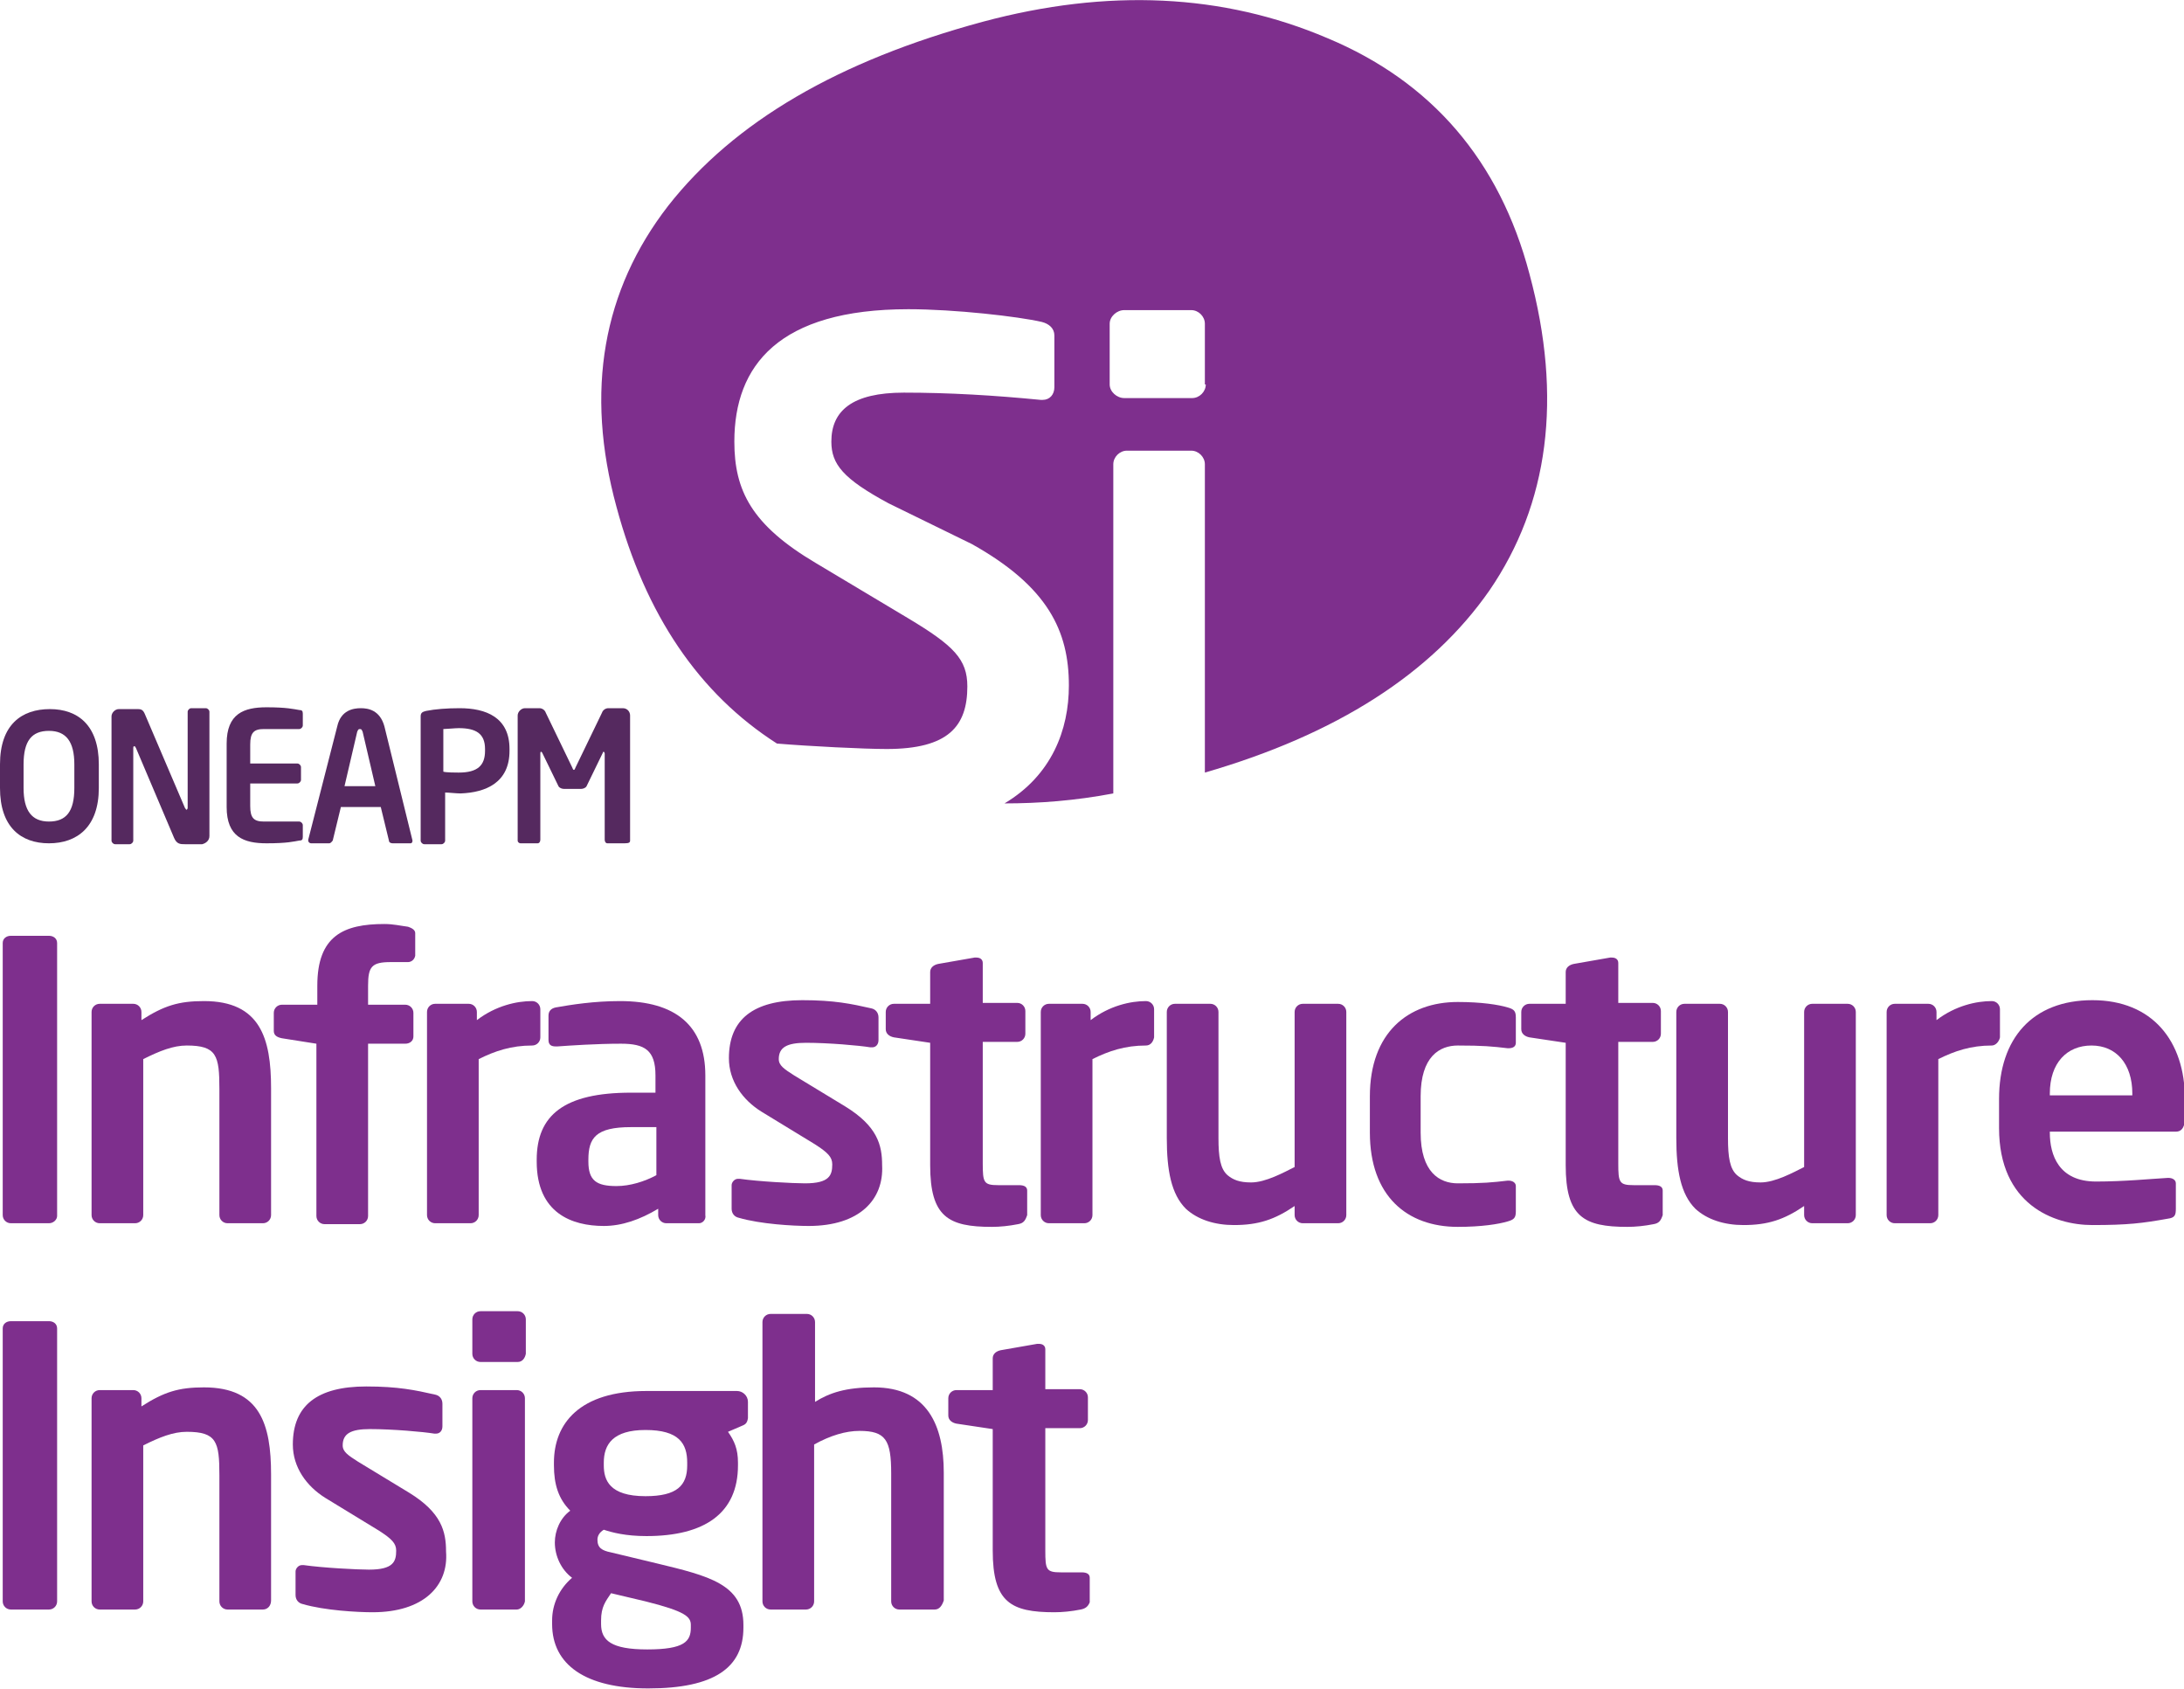
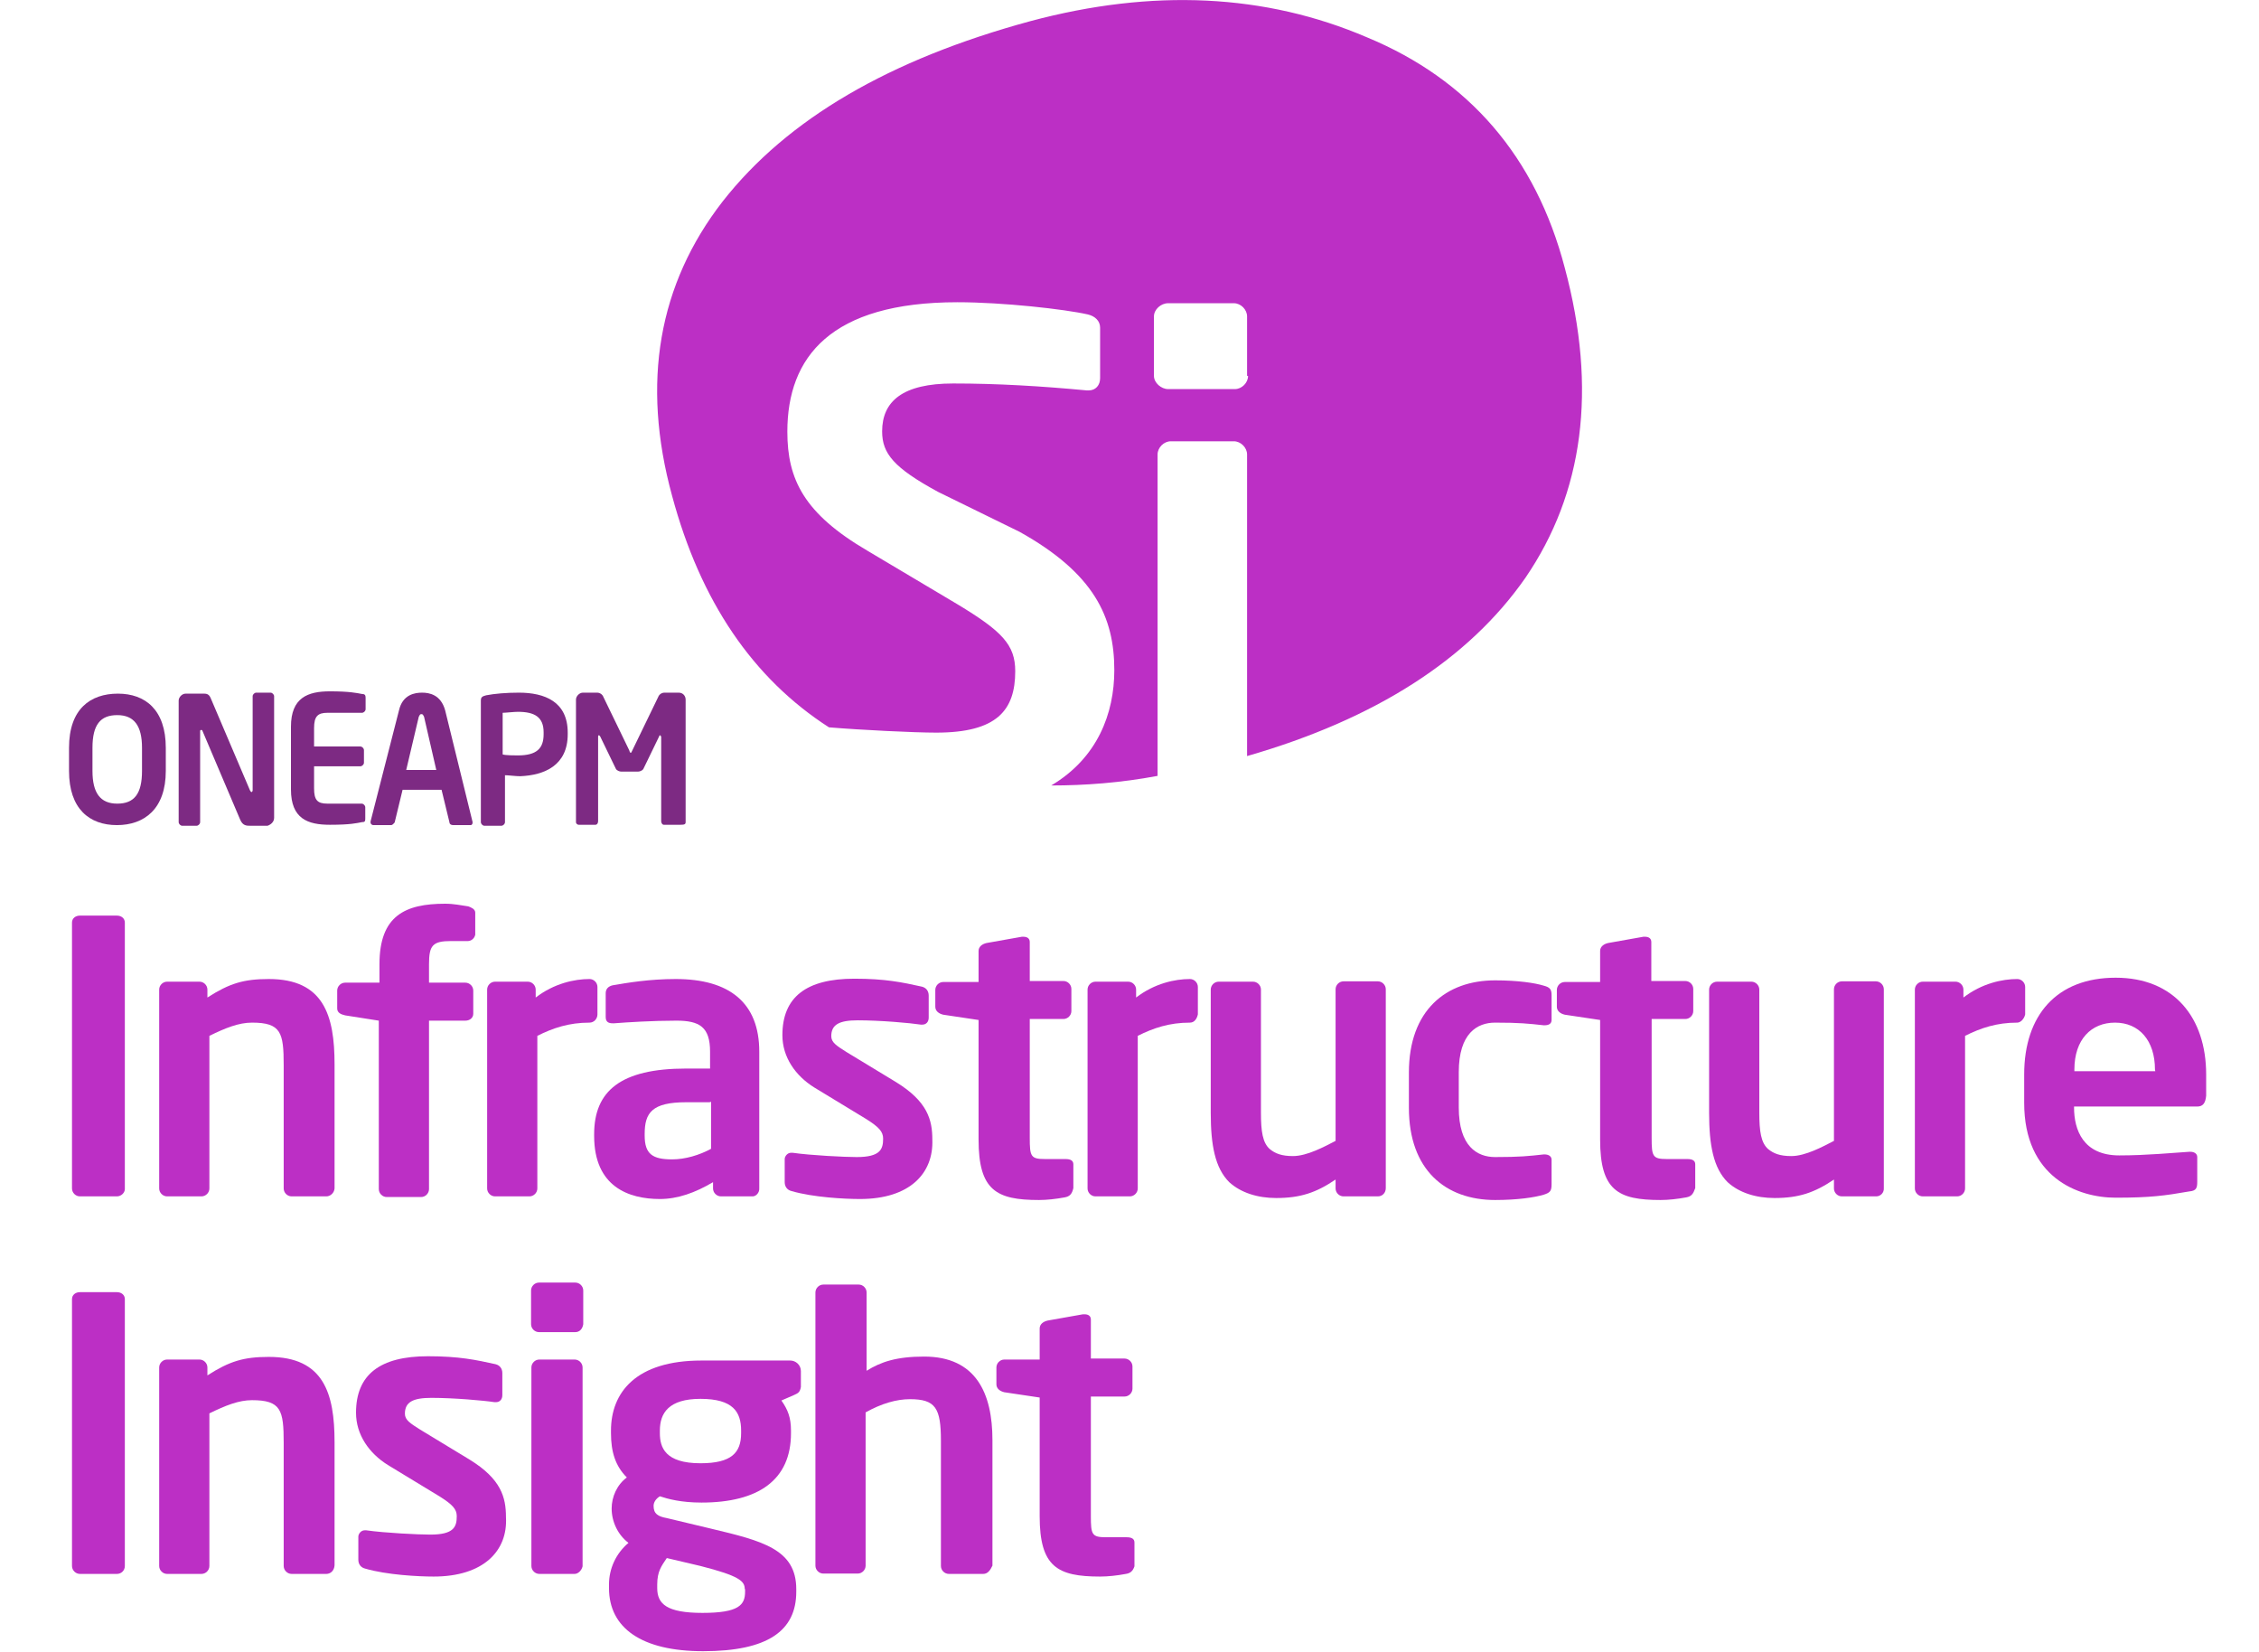
- <svg xmlns="http://www.w3.org/2000/svg" version="1.1" id="图层_1" x="0px" y="0px" viewBox="0 0 240.9 186.2" enable-background="new 0 0 240.9 186.2" xml:space="preserve">
+ <svg xmlns="http://www.w3.org/2000/svg" version="1.1" id="图层_1" x="0px" y="0px" viewBox="0 0 684 500" enable-background="new 0 0 684 500" xml:space="preserve">
  <g>
    <g>
-       <path fill="#7E2F8D" d="M168.7,30.2c-3.3-12.5-10.8-21.2-22.3-26c-11.5-4.9-24.2-5.5-38-1.8C92.5,6.7,81,13.4,73.7,22.7    C66.5,32,64.5,43.1,68,55.9c3.2,11.9,9.1,20.6,17.7,26.1c3.6,0.3,9.6,0.6,12.1,0.6c6.8,0,8.9-2.5,8.9-6.9c0-3-1.5-4.5-6.5-7.5    L90,62.1c-7.1-4.2-9-8-9-13.4c0-8.4,4.9-14.6,19.2-14.6c5.1,0,12.1,0.8,14.7,1.4c0.8,0.2,1.4,0.7,1.4,1.5v5.7    c0,0.8-0.5,1.4-1.3,1.4c-0.1,0-0.1,0-0.2,0c-5.1-0.5-10.1-0.8-15.1-0.8c-5.7,0-8,2-8,5.4c0,2.5,1.3,4.1,6.3,6.8l9.2,4.5    c8.4,4.7,10.7,9.6,10.7,15.6c0,4.9-1.9,9.9-7.1,13c3.8,0,7.8-0.3,12-1.1V51.2c0-0.8,0.7-1.5,1.5-1.5h7.1c0.8,0,1.5,0.7,1.5,1.5v34    c14.5-4.2,25-10.9,31.4-20.1C170.8,55.6,172.4,43.9,168.7,30.2z M133,42.4c0,0.8-0.7,1.5-1.5,1.5H124c-0.8,0-1.6-0.7-1.6-1.5v-6.7    c0-0.8,0.8-1.5,1.6-1.5h7.4c0.8,0,1.5,0.7,1.5,1.5V42.4z" />
+       <path fill="#BC2FC5" d="M473.8,81.1c-8.8-33.6-29-57-59.9-69.8C383.1-1.9,349-3.5,312,6.4C269.3,18,238.4,36,218.8,61    c-19.4,25-24.7,54.8-15.3,89.1c8.6,32,24.5,55.3,47.5,70.1c9.6,0.8,25.8,1.6,32.5,1.6c18.3,0,23.9-6.7,23.9-18.6    c0-8-4-12.1-17.4-20.2l-27.4-16.3c-19.1-11.2-24.2-21.5-24.2-36c0-22.6,13.1-39.2,51.5-39.2c13.7,0,32.5,2.1,39.5,3.7    c2.1,0.5,3.7,1.9,3.7,4v15.3c0,2.1-1.3,3.7-3.5,3.7c-0.3,0-0.3,0-0.5,0c-13.7-1.3-27.1-2.1-40.5-2.1c-15.3,0-21.5,5.4-21.5,14.5    c0,6.7,3.5,11,16.9,18.3l24.7,12.1c22.6,12.6,28.7,25.8,28.7,41.9c0,13.1-5.1,26.6-19.1,34.9c10.2,0,21-0.8,32.2-2.9v-97.3    c0-2.1,1.9-4,4-4h19.1c2.1,0,4,1.9,4,4v91.3c38.9-11.2,67.1-29.3,84.3-54C479.4,149.3,483.7,117.9,473.8,81.1z M377.9,113.8    c0,2.1-1.9,4-4,4h-20.2c-2.1,0-4.3-1.9-4.3-4v-18c0-2.1,2.1-4,4.3-4h19.9c2.1,0,4,1.9,4,4v18H377.9z" />
    </g>
    <g>
-       <path fill="#7E2F8D" d="M5.4,134.9H1.2c-0.5,0-0.9-0.4-0.9-0.9V104c0-0.5,0.4-0.8,0.9-0.8h4.2c0.5,0,0.9,0.3,0.9,0.8v30.1    C6.3,134.5,5.9,134.9,5.4,134.9z" />
-       <path fill="#7E2F8D" d="M29,134.9h-3.9c-0.5,0-0.9-0.4-0.9-0.9v-13.9c0-3.7-0.3-4.8-3.6-4.8c-1.5,0-3,0.6-4.8,1.5V134    c0,0.5-0.4,0.9-0.9,0.9H11c-0.5,0-0.9-0.4-0.9-0.9v-22.4c0-0.5,0.4-0.9,0.9-0.9h3.7c0.5,0,0.9,0.4,0.9,0.9v0.9    c2.5-1.6,4.1-2.1,6.9-2.1c6.2,0,7.4,4.1,7.4,9.6V134C29.9,134.5,29.5,134.9,29,134.9z" />
-       <path fill="#7E2F8D" d="M45,106.1h-1.9c-2.1,0-2.5,0.5-2.5,2.6v2.1h4.1c0.5,0,0.9,0.4,0.9,0.9v2.6c0,0.5-0.4,0.8-0.9,0.8h-4.1v19    c0,0.5-0.4,0.9-0.9,0.9h-3.9c-0.5,0-0.9-0.4-0.9-0.9v-19l-3.8-0.6c-0.5-0.1-0.9-0.3-0.9-0.8v-2c0-0.5,0.4-0.9,0.9-0.9H35v-2.1    c0-5.5,2.9-6.8,7.4-6.8c1,0,1.8,0.2,2.6,0.3c0.3,0.1,0.8,0.3,0.8,0.7v2.5C45.7,105.9,45.3,106.1,45,106.1z" />
-       <path fill="#7E2F8D" d="M58.7,115.3c-2.3,0-4.1,0.6-5.9,1.5V134c0,0.5-0.4,0.9-0.9,0.9H48c-0.5,0-0.9-0.4-0.9-0.9v-22.4    c0-0.5,0.4-0.9,0.9-0.9h3.7c0.5,0,0.9,0.4,0.9,0.9v0.9c2.1-1.6,4.4-2.1,6.1-2.1c0.5,0,0.9,0.4,0.9,0.9v3.1    C59.6,114.9,59.2,115.3,58.7,115.3z" />
-       <path fill="#7E2F8D" d="M77.1,134.9h-3.6c-0.5,0-0.9-0.4-0.9-0.9v-0.7c-2,1.2-4,1.9-6,1.9c-3.5,0-7.4-1.4-7.4-7.1v-0.2    c0-4.9,3-7.4,10.4-7.4h2.7v-1.9c0-2.8-1.2-3.5-3.8-3.5c-2.7,0-5.6,0.2-7,0.3c-0.1,0-0.2,0-0.2,0c-0.4,0-0.8-0.1-0.8-0.7v-2.7    c0-0.5,0.3-0.8,0.8-0.9c1.7-0.3,4.2-0.7,7.1-0.7c6.1,0,9.4,2.7,9.4,8.2v15.4C77.9,134.5,77.5,134.9,77.1,134.9z M72.3,124.3h-2.7    c-3.9,0-4.7,1.2-4.7,3.6v0.2c0,2.1,0.9,2.7,3.1,2.7c1.5,0,3.1-0.5,4.4-1.2V124.3z" />
-       <path fill="#7E2F8D" d="M89.2,135.2c-1.7,0-5.3-0.2-7.7-0.9c-0.5-0.1-0.8-0.5-0.8-1v-2.6c0-0.3,0.3-0.7,0.7-0.7c0.1,0,0.1,0,0.2,0    c2.1,0.3,5.9,0.5,7.2,0.5c2.7,0,3-0.9,3-2.1c0-0.8-0.5-1.3-1.9-2.2l-5.9-3.6c-2.1-1.3-3.6-3.4-3.6-5.9c0-4.3,2.7-6.4,8.1-6.4    c3.5,0,5.4,0.4,7.6,0.9c0.5,0.1,0.8,0.5,0.8,1v2.5c0,0.5-0.3,0.8-0.7,0.8c-0.1,0-0.1,0-0.2,0c-1.2-0.2-4.6-0.5-7.1-0.5    c-2.1,0-3,0.5-3,1.8c0,0.7,0.6,1.1,1.7,1.8l5.6,3.4c3.6,2.2,4.1,4.3,4.1,6.5C97.5,132.3,94.8,135.2,89.2,135.2z" />
-       <path fill="#7E2F8D" d="M112.3,135c-1,0.2-2,0.3-2.9,0.3c-4.8,0-6.8-1.1-6.8-6.8V115l-4-0.6c-0.5-0.1-0.9-0.4-0.9-0.9v-1.9    c0-0.5,0.4-0.9,0.9-0.9h4v-3.5c0-0.5,0.4-0.8,0.9-0.9l4-0.7c0,0,0.1,0,0.2,0c0.4,0,0.7,0.2,0.7,0.6v4.4h3.8c0.5,0,0.9,0.4,0.9,0.9    v2.5c0,0.5-0.4,0.9-0.9,0.9h-3.8v13.4c0,2.1,0.1,2.4,1.7,2.4h2.3c0.6,0,0.9,0.2,0.9,0.6v2.7C113.1,134.6,112.9,134.9,112.3,135z" />
-       <path fill="#7E2F8D" d="M126.4,115.3c-2.3,0-4.1,0.6-5.9,1.5V134c0,0.5-0.4,0.9-0.9,0.9h-3.9c-0.5,0-0.9-0.4-0.9-0.9v-22.4    c0-0.5,0.4-0.9,0.9-0.9h3.7c0.5,0,0.9,0.4,0.9,0.9v0.9c2.1-1.6,4.4-2.1,6.1-2.1c0.5,0,0.9,0.4,0.9,0.9v3.1    C127.2,114.9,126.9,115.3,126.4,115.3z" />
-       <path fill="#7E2F8D" d="M147.6,134.9h-3.9c-0.5,0-0.9-0.4-0.9-0.9v-1c-2.2,1.5-4,2.1-6.7,2.1c-2.1,0-4-0.6-5.3-1.8    c-1.6-1.6-2.1-4.2-2.1-7.8v-13.9c0-0.5,0.4-0.9,0.9-0.9h3.9c0.5,0,0.9,0.4,0.9,0.9v13.9c0,2.1,0.2,3.4,1,4.1    c0.6,0.5,1.3,0.8,2.6,0.8c1.6,0,3.6-1.1,4.8-1.7v-17.1c0-0.5,0.4-0.9,0.9-0.9h3.9c0.5,0,0.9,0.4,0.9,0.9v22.4    C148.5,134.5,148.1,134.9,147.6,134.9z" />
-       <path fill="#7E2F8D" d="M166.3,134.7c-1,0.3-2.9,0.6-5.5,0.6c-5.6,0-9.7-3.4-9.7-10.4v-4c0-7,4.2-10.4,9.7-10.4    c2.6,0,4.5,0.3,5.5,0.6c0.7,0.2,0.9,0.4,0.9,1.1v2.8c0,0.4-0.3,0.6-0.8,0.6c0,0-0.1,0-0.1,0c-1.7-0.2-2.7-0.3-5.5-0.3    c-2,0-4.1,1.2-4.1,5.6v4c0,4.4,2.1,5.6,4.1,5.6c2.8,0,3.8-0.1,5.5-0.3c0,0,0.1,0,0.1,0c0.4,0,0.8,0.2,0.8,0.6v2.8    C167.2,134.3,167,134.5,166.3,134.7z" />
-       <path fill="#7E2F8D" d="M182.4,135c-1,0.2-2,0.3-2.9,0.3c-4.8,0-6.8-1.1-6.8-6.8V115l-4-0.6c-0.5-0.1-0.9-0.4-0.9-0.9v-1.9    c0-0.5,0.4-0.9,0.9-0.9h4v-3.5c0-0.5,0.4-0.8,0.9-0.9l4-0.7c0,0,0.1,0,0.2,0c0.4,0,0.7,0.2,0.7,0.6v4.4h3.8c0.5,0,0.9,0.4,0.9,0.9    v2.5c0,0.5-0.4,0.9-0.9,0.9h-3.8v13.4c0,2.1,0.1,2.4,1.7,2.4h2.3c0.6,0,0.9,0.2,0.9,0.6v2.7C183.2,134.6,183,134.9,182.4,135z" />
-       <path fill="#7E2F8D" d="M203.8,134.9h-3.9c-0.5,0-0.9-0.4-0.9-0.9v-1c-2.2,1.5-4,2.1-6.7,2.1c-2.1,0-4-0.6-5.3-1.8    c-1.6-1.6-2.1-4.2-2.1-7.8v-13.9c0-0.5,0.4-0.9,0.9-0.9h3.9c0.5,0,0.9,0.4,0.9,0.9v13.9c0,2.1,0.2,3.4,1,4.1    c0.6,0.5,1.3,0.8,2.6,0.8c1.6,0,3.6-1.1,4.8-1.7v-17.1c0-0.5,0.4-0.9,0.9-0.9h3.9c0.5,0,0.9,0.4,0.9,0.9v22.4    C204.7,134.5,204.3,134.9,203.8,134.9z" />
-       <path fill="#7E2F8D" d="M219.7,115.3c-2.3,0-4.1,0.6-5.9,1.5V134c0,0.5-0.4,0.9-0.9,0.9H209c-0.5,0-0.9-0.4-0.9-0.9v-22.4    c0-0.5,0.4-0.9,0.9-0.9h3.7c0.5,0,0.9,0.4,0.9,0.9v0.9c2.1-1.6,4.4-2.1,6.1-2.1c0.5,0,0.9,0.4,0.9,0.9v3.1    C220.5,114.9,220.1,115.3,219.7,115.3z" />
-       <path fill="#7E2F8D" d="M240,124.8h-13.9v0.1c0,2.5,1,5.4,5.1,5.4c3.1,0,6.1-0.3,7.9-0.4c0,0,0.1,0,0.1,0c0.4,0,0.8,0.2,0.8,0.6    v2.8c0,0.7-0.1,1-0.9,1.1c-2.8,0.5-4.4,0.7-8.3,0.7c-4.3,0-10.3-2.3-10.3-10.7v-3.2c0-6.7,3.7-10.9,10.3-10.9    c6.6,0,10.2,4.5,10.2,10.9v2.4C240.9,124.4,240.6,124.8,240,124.8z M235.2,120.6c0-3.3-1.8-5.3-4.5-5.3s-4.6,1.9-4.6,5.3v0.2h9.1    V120.6z" />
-       <path fill="#7E2F8D" d="M5.4,177.5H1.2c-0.5,0-0.9-0.4-0.9-0.9v-30.1c0-0.5,0.4-0.8,0.9-0.8h4.2c0.5,0,0.9,0.3,0.9,0.8v30.1    C6.3,177.1,5.9,177.5,5.4,177.5z" />
-       <path fill="#7E2F8D" d="M29,177.5h-3.9c-0.5,0-0.9-0.4-0.9-0.9v-13.9c0-3.7-0.3-4.8-3.6-4.8c-1.5,0-3,0.6-4.8,1.5v17.2    c0,0.5-0.4,0.9-0.9,0.9H11c-0.5,0-0.9-0.4-0.9-0.9v-22.4c0-0.5,0.4-0.9,0.9-0.9h3.7c0.5,0,0.9,0.4,0.9,0.9v0.9    c2.5-1.6,4.1-2.1,6.9-2.1c6.2,0,7.4,4.1,7.4,9.6v13.9C29.9,177.1,29.5,177.5,29,177.5z" />
-       <path fill="#7E2F8D" d="M41.1,177.8c-1.7,0-5.3-0.2-7.7-0.9c-0.5-0.1-0.8-0.5-0.8-1v-2.6c0-0.3,0.3-0.7,0.7-0.7c0.1,0,0.1,0,0.2,0    c2.1,0.3,5.9,0.5,7.2,0.5c2.7,0,3-0.9,3-2.1c0-0.8-0.5-1.3-1.9-2.2l-5.9-3.6c-2.1-1.3-3.6-3.4-3.6-5.9c0-4.3,2.7-6.4,8.1-6.4    c3.5,0,5.4,0.4,7.6,0.9c0.5,0.1,0.8,0.5,0.8,1v2.5c0,0.5-0.3,0.8-0.7,0.8c-0.1,0-0.1,0-0.2,0c-1.2-0.2-4.6-0.5-7.1-0.5    c-2.1,0-3,0.5-3,1.8c0,0.7,0.6,1.1,1.7,1.8l5.6,3.4c3.6,2.2,4.1,4.3,4.1,6.5C49.5,174.9,46.7,177.8,41.1,177.8z" />
-       <path fill="#7E2F8D" d="M57.1,150.2h-4.1c-0.5,0-0.9-0.4-0.9-0.9v-3.8c0-0.5,0.4-0.9,0.9-0.9h4.1c0.5,0,0.9,0.4,0.9,0.9v3.8    C57.9,149.8,57.6,150.2,57.1,150.2z M57,177.5H53c-0.5,0-0.9-0.4-0.9-0.9v-22.4c0-0.5,0.4-0.9,0.9-0.9H57c0.5,0,0.9,0.4,0.9,0.9    v22.4C57.8,177.1,57.4,177.5,57,177.5z" />
-       <path fill="#7E2F8D" d="M81.7,157.3l-1.4,0.6c0.7,1,1.1,1.9,1.1,3.4v0.3c0,5.3-3.7,7.8-10.1,7.8c-2.3,0-3.8-0.4-4.7-0.7    c-0.5,0.3-0.7,0.7-0.7,1.1c0,0.9,0.5,1.2,1.5,1.4l5,1.2c5.8,1.4,9.6,2.3,9.6,6.8v0.3c0,4.4-3.2,6.7-10.5,6.7    c-6.9,0-10.6-2.6-10.6-7.1v-0.4c0-1.8,0.8-3.5,2.2-4.7c-1.2-0.9-1.9-2.4-1.9-3.9v0c0-1.3,0.6-2.7,1.7-3.5c-1.3-1.3-1.8-2.9-1.8-5    v-0.3c0-4.3,2.8-7.9,10.2-7.9h10c0.6,0,1.2,0.5,1.2,1.2v1.8C82.4,157,82.2,157.1,81.7,157.3z M76.2,179.2c0-0.9-0.6-1.5-5-2.6    l-3.8-0.9c-0.6,0.9-1.1,1.5-1.1,3v0.4c0,1.8,1.1,2.8,5.1,2.8c4.1,0,4.8-0.9,4.8-2.4V179.2z M75.8,161.3c0-2.1-0.9-3.6-4.6-3.6    c-3.6,0-4.6,1.6-4.6,3.6v0.3c0,1.6,0.6,3.4,4.6,3.4c3.5,0,4.6-1.2,4.6-3.4V161.3z" />
-       <path fill="#7E2F8D" d="M103.1,177.5h-3.9c-0.5,0-0.9-0.4-0.9-0.9v-14.1c0-3.7-0.6-4.7-3.5-4.7c-1.5,0-3.2,0.5-5,1.5v17.3    c0,0.5-0.4,0.9-0.9,0.9H85c-0.5,0-0.9-0.4-0.9-0.9v-30.8c0-0.5,0.4-0.9,0.9-0.9H89c0.5,0,0.9,0.4,0.9,0.9v8.8    c1.6-1,3.4-1.6,6.5-1.6c5.9,0,7.7,4.2,7.7,9.4v14.1C103.9,177.1,103.6,177.5,103.1,177.5z" />
-       <path fill="#7E2F8D" d="M119.2,177.5c-1,0.2-2,0.3-2.9,0.3c-4.8,0-6.8-1.1-6.8-6.8v-13.4l-4-0.6c-0.5-0.1-0.9-0.4-0.9-0.9v-1.9    c0-0.5,0.4-0.9,0.9-0.9h4v-3.5c0-0.5,0.4-0.8,0.9-0.9l4-0.7c0,0,0.1,0,0.2,0c0.4,0,0.7,0.2,0.7,0.6v4.4h3.8c0.5,0,0.9,0.4,0.9,0.9    v2.5c0,0.5-0.4,0.9-0.9,0.9h-3.8V171c0,2.1,0.1,2.4,1.7,2.4h2.3c0.6,0,0.9,0.2,0.9,0.6v2.7C120,177.2,119.7,177.4,119.2,177.5z" />
+       <path fill="#BC2FC5" d="M35.4,362.2H24.2c-1.3,0-2.4-1.1-2.4-2.4v-80.5c0-1.3,1.1-2.1,2.4-2.1h11.2c1.3,0,2.4,0.8,2.4,2.1V360    C37.8,361.1,36.7,362.2,35.4,362.2z" />
+       <path fill="#BC2FC5" d="M98.8,362.2H88.3c-1.3,0-2.4-1.1-2.4-2.4v-37.3c0-9.9-0.8-12.9-9.6-12.9c-4,0-8,1.6-12.9,4v46.2    c0,1.3-1.1,2.4-2.4,2.4H50.6c-1.3,0-2.4-1.1-2.4-2.4v-60.2c0-1.3,1.1-2.4,2.4-2.4h9.8c1.3,0,2.4,1.1,2.4,2.4v2.4    c6.7-4.3,11-5.6,18.6-5.6c16.6,0,19.9,11,19.9,25.8v37.6C101.2,361.1,100.1,362.2,98.8,362.2z" />
+       <path fill="#BC2FC5" d="M141.7,284.9h-5.1c-5.6,0-6.7,1.3-6.7,7v5.6h11c1.3,0,2.4,1.1,2.4,2.4v7c0,1.3-1.1,2.1-2.4,2.1h-11v51    c0,1.3-1.1,2.4-2.4,2.4h-10.4c-1.3,0-2.4-1.1-2.4-2.4v-51l-10.2-1.6c-1.3-0.3-2.4-0.8-2.4-2.1v-5.4c0-1.3,1.1-2.4,2.4-2.4h10.4    v-5.6c0-14.7,7.8-18.3,19.9-18.3c2.7,0,4.8,0.5,7,0.8c0.8,0.3,2.1,0.8,2.1,1.9v6.7C143.6,284.3,142.5,284.9,141.7,284.9z" />
+       <path fill="#BC2FC5" d="M178.5,309.6c-6.2,0-11,1.6-15.8,4v46.2c0,1.3-1.1,2.4-2.4,2.4h-10.4c-1.3,0-2.4-1.1-2.4-2.4v-60.2    c0-1.3,1.1-2.4,2.4-2.4h9.9c1.3,0,2.4,1.1,2.4,2.4v2.4c5.6-4.3,11.8-5.6,16.3-5.6c1.3,0,2.4,1.1,2.4,2.4v8.3    C180.9,308.5,179.8,309.6,178.5,309.6z" />
+       <path fill="#BC2FC5" d="M227.9,362.2h-9.6c-1.3,0-2.4-1.1-2.4-2.4v-1.9c-5.4,3.2-10.7,5.1-16.1,5.1c-9.4,0-19.9-3.7-19.9-19.1    v-0.5c0-13.1,8-19.9,27.9-19.9h7.2v-5.1c0-7.5-3.2-9.4-10.2-9.4c-7.2,0-15,0.5-18.8,0.8c-0.3,0-0.5,0-0.5,0    c-1.1,0-2.1-0.3-2.1-1.9v-7.2c0-1.3,0.8-2.1,2.1-2.4c4.6-0.8,11.2-1.9,19.1-1.9c16.3,0,25.3,7.2,25.3,22v41.3    C230,361.1,228.9,362.2,227.9,362.2z M215,333.7h-7.2c-10.4,0-12.6,3.2-12.6,9.6v0.5c0,5.6,2.4,7.2,8.3,7.2c4,0,8.3-1.3,11.8-3.2    v-14.2H215V333.7z" />
+       <path fill="#BC2FC5" d="M260.4,363c-4.6,0-14.2-0.5-20.7-2.4c-1.3-0.3-2.1-1.3-2.1-2.7v-7c0-0.8,0.8-1.9,1.9-1.9    c0.3,0,0.3,0,0.5,0c5.6,0.8,15.8,1.3,19.4,1.3c7.2,0,8-2.4,8-5.6c0-2.1-1.3-3.5-5.1-5.9l-15.8-9.6c-5.6-3.5-9.6-9.1-9.6-15.8    c0-11.5,7.2-17.1,21.8-17.1c9.4,0,14.5,1.1,20.4,2.4c1.3,0.3,2.1,1.3,2.1,2.7v6.7c0,1.3-0.8,2.1-1.9,2.1c-0.3,0-0.3,0-0.5,0    c-3.2-0.5-12.3-1.3-19.1-1.3c-5.6,0-8,1.3-8,4.8c0,1.9,1.6,2.9,4.6,4.8l15,9.1c9.6,5.9,11,11.5,11,17.4    C282.7,355.2,275.5,363,260.4,363z" />
+       <path fill="#BC2FC5" d="M322.4,362.5c-2.7,0.5-5.4,0.8-7.8,0.8c-12.9,0-18.3-2.9-18.3-18.3v-36.2l-10.7-1.6    c-1.3-0.3-2.4-1.1-2.4-2.4v-5.1c0-1.3,1.1-2.4,2.4-2.4h10.7v-9.4c0-1.3,1.1-2.1,2.4-2.4l10.7-1.9c0,0,0.3,0,0.5,0    c1.1,0,1.9,0.5,1.9,1.6V297H322c1.3,0,2.4,1.1,2.4,2.4v6.7c0,1.3-1.1,2.4-2.4,2.4h-10.2v36c0,5.6,0.3,6.4,4.6,6.4h6.2    c1.6,0,2.4,0.5,2.4,1.6v7.2C324.6,361.4,324,362.2,322.4,362.5z" />
+       <path fill="#BC2FC5" d="M360.3,309.6c-6.2,0-11,1.6-15.8,4v46.2c0,1.3-1.1,2.4-2.4,2.4h-10.4c-1.3,0-2.4-1.1-2.4-2.4v-60.2    c0-1.3,1.1-2.4,2.4-2.4h9.9c1.3,0,2.4,1.1,2.4,2.4v2.4c5.6-4.3,11.8-5.6,16.3-5.6c1.3,0,2.4,1.1,2.4,2.4v8.3    C362.4,308.5,361.6,309.6,360.3,309.6z" />
+       <path fill="#BC2FC5" d="M417.2,362.2h-10.4c-1.3,0-2.4-1.1-2.4-2.4v-2.7c-5.9,4-10.7,5.6-18,5.6c-5.6,0-10.7-1.6-14.2-4.8    c-4.3-4.3-5.6-11.2-5.6-21v-37.3c0-1.3,1.1-2.4,2.4-2.4h10.4c1.3,0,2.4,1.1,2.4,2.4v37.3c0,5.6,0.5,9.1,2.7,11    c1.6,1.3,3.5,2.1,7,2.1c4.3,0,9.6-2.9,12.9-4.6v-45.9c0-1.3,1.1-2.4,2.4-2.4h10.4c1.3,0,2.4,1.1,2.4,2.4v60.2    C419.6,361.1,418.6,362.2,417.2,362.2z" />
+       <path fill="#BC2FC5" d="M467.4,361.7c-2.7,0.8-7.8,1.6-14.7,1.6c-15,0-26.1-9.1-26.1-27.9v-10.7c0-18.8,11.2-27.9,26.1-27.9    c7,0,12.1,0.8,14.7,1.6c1.9,0.5,2.4,1.1,2.4,2.9v7.5c0,1.1-0.8,1.6-2.1,1.6h-0.3c-4.6-0.5-7.2-0.8-14.7-0.8c-5.4,0-11,3.2-11,15    v10.7c0,11.8,5.6,15,11,15c7.5,0,10.2-0.3,14.7-0.8h0.3c1.1,0,2.1,0.5,2.1,1.6v7.5C469.8,360.6,469.3,361.1,467.4,361.7z" />
+       <path fill="#BC2FC5" d="M510.6,362.5c-2.7,0.5-5.4,0.8-7.8,0.8c-12.9,0-18.3-2.9-18.3-18.3v-36.2l-10.7-1.6    c-1.3-0.3-2.4-1.1-2.4-2.4v-5.1c0-1.3,1.1-2.4,2.4-2.4h10.7v-9.4c0-1.3,1.1-2.1,2.4-2.4l10.7-1.9c0,0,0.3,0,0.5,0    c1.1,0,1.9,0.5,1.9,1.6V297h10.3c1.3,0,2.4,1.1,2.4,2.4v6.7c0,1.3-1.1,2.4-2.4,2.4h-10.2v36c0,5.6,0.3,6.4,4.6,6.4h6.2    c1.6,0,2.4,0.5,2.4,1.6v7.2C512.7,361.4,512.2,362.2,510.6,362.5z" />
+       <path fill="#BC2FC5" d="M568.1,362.2h-10.4c-1.3,0-2.4-1.1-2.4-2.4v-2.7c-5.9,4-10.7,5.6-18,5.6c-5.6,0-10.7-1.6-14.2-4.8    c-4.3-4.3-5.6-11.2-5.6-21v-37.3c0-1.3,1.1-2.4,2.4-2.4h10.4c1.3,0,2.4,1.1,2.4,2.4v37.3c0,5.6,0.5,9.1,2.7,11    c1.6,1.3,3.5,2.1,7,2.1c4.3,0,9.6-2.9,12.9-4.6v-45.9c0-1.3,1.1-2.4,2.4-2.4H568c1.3,0,2.4,1.1,2.4,2.4v60.2    C570.5,361.1,569.4,362.2,568.1,362.2z" />
+       <path fill="#BC2FC5" d="M610.8,309.6c-6.2,0-11,1.6-15.8,4v46.2c0,1.3-1.1,2.4-2.4,2.4h-10.4c-1.3,0-2.4-1.1-2.4-2.4v-60.2    c0-1.3,1.1-2.4,2.4-2.4h9.9c1.3,0,2.4,1.1,2.4,2.4v2.4c5.6-4.3,11.8-5.6,16.3-5.6c1.3,0,2.4,1.1,2.4,2.4v8.3    C612.9,308.5,611.8,309.6,610.8,309.6z" />
+       <path fill="#BC2FC5" d="M665.3,335H628v0.3c0,6.7,2.7,14.5,13.7,14.5c8.3,0,16.3-0.8,21.2-1.1h0.3c1.1,0,2.1,0.5,2.1,1.6v7.5    c0,1.9-0.3,2.7-2.4,2.9c-7.5,1.3-11.8,1.9-22.3,1.9c-11.5,0-27.7-6.2-27.7-28.7v-8.6c0-18,9.9-29.3,27.7-29.3    c17.7,0,27.4,12.1,27.4,29.3v6.4C667.8,334,667,335,665.3,335z M652.5,323.8c0-8.8-4.8-14.2-12.1-14.2c-7.2,0-12.3,5.1-12.3,14.2    v0.5h24.5L652.5,323.8L652.5,323.8z" />
+       <path fill="#BC2FC5" d="M35.4,476.5H24.2c-1.3,0-2.4-1.1-2.4-2.4v-80.8c0-1.3,1.1-2.1,2.4-2.1h11.2c1.3,0,2.4,0.8,2.4,2.1v80.8    C37.8,475.5,36.7,476.5,35.4,476.5z" />
+       <path fill="#BC2FC5" d="M98.8,476.5H88.3c-1.3,0-2.4-1.1-2.4-2.4v-37.3c0-9.9-0.8-12.9-9.6-12.9c-4,0-8,1.6-12.9,4v46.2    c0,1.3-1.1,2.4-2.4,2.4H50.6c-1.3,0-2.4-1.1-2.4-2.4V414c0-1.3,1.1-2.4,2.4-2.4h9.8c1.3,0,2.4,1.1,2.4,2.4v2.4    c6.7-4.3,11-5.6,18.6-5.6c16.6,0,19.9,11,19.9,25.8v37.3C101.2,475.5,100.1,476.5,98.8,476.5z" />
+       <path fill="#BC2FC5" d="M131.3,477.3c-4.6,0-14.2-0.5-20.7-2.4c-1.3-0.3-2.1-1.3-2.1-2.7v-7c0-0.8,0.8-1.9,1.9-1.9    c0.3,0,0.3,0,0.5,0c5.6,0.8,15.8,1.3,19.4,1.3c7.2,0,8-2.4,8-5.6c0-2.1-1.3-3.5-5.1-5.9l-15.8-9.6c-5.6-3.5-9.6-9.1-9.6-15.8    c0-11.5,7.2-17.1,21.8-17.1c9.4,0,14.5,1.1,20.4,2.4c1.3,0.3,2.1,1.3,2.1,2.7v6.7c0,1.3-0.8,2.1-1.9,2.1c-0.3,0-0.3,0-0.5,0    c-3.2-0.5-12.3-1.3-19.1-1.3c-5.6,0-8,1.3-8,4.8c0,1.9,1.6,2.9,4.6,4.8l15,9.1c9.6,5.9,11,11.5,11,17.4    C153.8,469.6,146.3,477.3,131.3,477.3z" />
+       <path fill="#BC2FC5" d="M174.2,403.3h-11c-1.3,0-2.4-1.1-2.4-2.4v-10.2c0-1.3,1.1-2.4,2.4-2.4h11c1.3,0,2.4,1.1,2.4,2.4v10.2    C176.4,402.2,175.6,403.3,174.2,403.3z M174,476.5h-10.7c-1.3,0-2.4-1.1-2.4-2.4V414c0-1.3,1.1-2.4,2.4-2.4H174    c1.3,0,2.4,1.1,2.4,2.4v60.2C176.1,475.5,175,476.5,174,476.5z" />
+       <path fill="#BC2FC5" d="M240.3,422.4l-3.7,1.6c1.9,2.7,2.9,5.1,2.9,9.1v0.8c0,14.2-9.9,21-27.1,21c-6.2,0-10.2-1.1-12.6-1.9    c-1.3,0.8-1.9,1.9-1.9,2.9c0,2.4,1.3,3.2,4,3.7l13.4,3.2c15.5,3.7,25.8,6.2,25.8,18.3v0.8c0,11.8-8.6,18-28.2,18    c-18.6,0-28.5-7-28.5-19.1v-1.1c0-4.8,2.1-9.4,5.9-12.6c-3.2-2.4-5.1-6.4-5.1-10.4l0,0c0-3.5,1.6-7.2,4.6-9.4    c-3.5-3.5-4.8-7.8-4.8-13.4v-0.8c0-11.5,7.5-21.2,27.4-21.2h26.9c1.6,0,3.2,1.3,3.2,3.2v4.8C242.2,421.6,241.6,421.8,240.3,422.4z     M225.5,481.1c0-2.4-1.6-4-13.4-7l-10.2-2.4c-1.6,2.4-2.9,4-2.9,8v1.1c0,4.8,2.9,7.5,13.7,7.5c11,0,12.9-2.4,12.9-6.4v-0.8H225.5z     M224.4,433.1c0-5.6-2.4-9.6-12.3-9.6c-9.6,0-12.3,4.3-12.3,9.6v0.8c0,4.3,1.6,9.1,12.3,9.1c9.4,0,12.3-3.2,12.3-9.1V433.1z" />
+       <path fill="#BC2FC5" d="M297.7,476.5h-10.4c-1.3,0-2.4-1.1-2.4-2.4v-37.9c0-9.9-1.6-12.6-9.4-12.6c-4,0-8.6,1.3-13.4,4V474    c0,1.3-1.1,2.4-2.4,2.4h-10.4c-1.3,0-2.4-1.1-2.4-2.4v-82.7c0-1.3,1.1-2.4,2.4-2.4H260c1.3,0,2.4,1.1,2.4,2.4V415    c4.3-2.7,9.1-4.3,17.4-4.3c15.8,0,20.7,11.2,20.7,25.3v38C299.8,475.5,299,476.5,297.7,476.5z" />
+       <path fill="#BC2FC5" d="M340.9,476.5c-2.7,0.5-5.4,0.8-7.8,0.8c-12.9,0-18.3-2.9-18.3-18.3v-35.9l-10.7-1.6    c-1.3-0.3-2.4-1.1-2.4-2.4V414c0-1.3,1.1-2.4,2.4-2.4h10.7v-9.4c0-1.3,1.1-2.1,2.4-2.4l10.7-1.9c0,0,0.3,0,0.5,0    c1.1,0,1.9,0.5,1.9,1.6v11.8h10.2c1.3,0,2.4,1.1,2.4,2.4v6.7c0,1.3-1.1,2.4-2.4,2.4h-10.2V459c0,5.6,0.3,6.4,4.6,6.4h6.2    c1.6,0,2.4,0.5,2.4,1.6v7.2C343,475.7,342.2,476.3,340.9,476.5z" />
    </g>
  </g>
  <g>
-     <path fill="#55295F" d="M10.9,86.9v-2.6c0-4.3-2.3-6.1-5.4-6.1S0,79.9,0,84.3v2.6C0,91.2,2.3,93,5.4,93S10.9,91.2,10.9,86.9z    M8.2,86.9c0,2.6-0.9,3.7-2.8,3.7c-1.9,0-2.8-1.2-2.8-3.7v-2.6c0-2.6,0.9-3.7,2.8-3.7c1.9,0,2.8,1.2,2.8,3.7V86.9z" />
-     <path fill="#55295F" d="M23.1,92.2l0-13.7c0-0.2-0.2-0.4-0.4-0.4h-1.6c-0.2,0-0.4,0.2-0.4,0.4l0,10.6c0,0.1-0.1,0.2-0.1,0.2   c-0.1,0-0.1-0.1-0.2-0.2L16,78.8c-0.2-0.5-0.4-0.6-0.8-0.6h-2.1c-0.4,0-0.8,0.4-0.8,0.8l0,13.7c0,0.2,0.2,0.4,0.4,0.4h1.6   c0.2,0,0.4-0.2,0.4-0.4l0-10.2c0-0.1,0-0.2,0.1-0.2c0.1,0,0.1,0,0.2,0.2l4.2,9.9c0.3,0.7,0.7,0.7,1.2,0.7h1.9   C22.7,93,23.1,92.7,23.1,92.2z" />
-     <path fill="#55295F" d="M33.4,92.3v-1.3c0-0.2-0.2-0.4-0.4-0.4h-3.9c-1.1,0-1.5-0.4-1.5-1.7v-2.5h5.2c0.2,0,0.4-0.2,0.4-0.4v-1.4   c0-0.2-0.2-0.4-0.4-0.4h-5.2v-2.1c0-1.3,0.4-1.7,1.5-1.7H33c0.2,0,0.4-0.2,0.4-0.4v-1.3c0-0.3-0.1-0.4-0.4-0.4   c-0.6-0.1-1.4-0.3-3.6-0.3c-2.5,0-4.4,0.7-4.4,4V89c0,3.3,1.9,4,4.4,4c2.3,0,3-0.2,3.6-0.3C33.3,92.7,33.4,92.6,33.4,92.3z" />
-     <path fill="#55295F" d="M45.5,92.7C45.5,92.7,45.5,92.6,45.5,92.7l-3.1-12.6c-0.5-1.8-1.8-2-2.6-2c-0.8,0-2.2,0.2-2.6,2L34,92.6   c0,0,0,0.1,0,0.1c0,0.2,0.2,0.3,0.3,0.3h2c0.2,0,0.3-0.2,0.4-0.3l0.9-3.7h4.4l0.9,3.7c0,0.2,0.2,0.3,0.4,0.3h2   C45.4,93,45.5,92.9,45.5,92.7z M41.4,86.7H38l1.4-6c0.1-0.2,0.1-0.3,0.3-0.3c0.2,0,0.2,0.1,0.3,0.3L41.4,86.7z" />
-     <path fill="#55295F" d="M56.2,82.8v-0.2c0-3.5-2.6-4.5-5.5-4.5c-1.4,0-2.7,0.1-3.7,0.3c-0.4,0.1-0.6,0.2-0.6,0.6l0,13.7   c0,0.2,0.2,0.4,0.4,0.4h1.9c0.2,0,0.4-0.2,0.4-0.4l0-5.3c0.4,0,1.2,0.1,1.7,0.1C53.6,87.4,56.2,86.3,56.2,82.8z M53.5,82.8   c0,1.6-0.8,2.4-2.9,2.4c-0.3,0-1.4,0-1.7-0.1v-4.7c0.3,0,1.3-0.1,1.7-0.1c1.9,0,2.9,0.6,2.9,2.3V82.8z" />
-     <path fill="#55295F" d="M69.5,92.7V78.9c0-0.4-0.3-0.8-0.8-0.8h-1.6c-0.3,0-0.6,0.2-0.7,0.5l-2.9,6c-0.1,0.2-0.1,0.3-0.2,0.3   c-0.1,0-0.1-0.1-0.2-0.3l-2.9-6c-0.1-0.3-0.4-0.5-0.7-0.5h-1.6c-0.4,0-0.8,0.4-0.8,0.8v13.8c0,0.2,0.2,0.3,0.3,0.3h1.9   c0.2,0,0.3-0.2,0.3-0.4v-9.5c0-0.1,0-0.2,0.1-0.2c0,0,0.1,0.1,0.1,0.1l1.8,3.7c0.1,0.2,0.4,0.3,0.6,0.3h1.9c0.2,0,0.5-0.1,0.6-0.3   l1.8-3.7c0-0.1,0.1-0.1,0.1-0.1c0,0,0.1,0.1,0.1,0.2v9.5c0,0.2,0.1,0.4,0.3,0.4h1.9C69.4,93,69.5,92.9,69.5,92.7z" />
+     <path fill="#7D2A83" d="M50.2,233.4v-7c0-11.5-6.2-16.4-14.5-16.4s-14.8,4.6-14.8,16.4v7c0,11.5,6.2,16.4,14.5,16.4   S50.2,244.9,50.2,233.4z M43,233.4c0,7-2.4,9.9-7.5,9.9s-7.5-3.2-7.5-9.9v-7c0-7,2.4-9.9,7.5-9.9s7.5,3.2,7.5,9.9V233.4z" />
+     <path fill="#7D2A83" d="M83,247.6v-36.8c0-0.5-0.5-1.1-1.1-1.1h-4.3c-0.5,0-1.1,0.5-1.1,1.1v28.5c0,0.3-0.3,0.5-0.3,0.5   c-0.3,0-0.3-0.3-0.5-0.5l-11.8-27.7c-0.5-1.3-1.1-1.6-2.1-1.6h-5.6c-1.1,0-2.1,1.1-2.1,2.1v36.8c0,0.5,0.5,1.1,1.1,1.1h4.3   c0.5,0,1.1-0.5,1.1-1.1v-27.4c0-0.3,0-0.5,0.3-0.5c0.3,0,0.3,0,0.5,0.5l11.3,26.6c0.8,1.9,1.9,1.9,3.2,1.9h5.1   C81.9,249.7,83,248.9,83,247.6z" />
+     <path fill="#7D2A83" d="M110.6,247.9v-3.5c0-0.5-0.5-1.1-1.1-1.1H99.1c-3,0-4-1.1-4-4.6V232h14c0.5,0,1.1-0.5,1.1-1.1v-3.8   c0-0.5-0.5-1.1-1.1-1.1h-14v-5.6c0-3.5,1.1-4.6,4-4.6h10.5c0.5,0,1.1-0.5,1.1-1.1v-3.5c0-0.8-0.3-1.1-1.1-1.1   c-1.6-0.3-3.8-0.8-9.7-0.8c-6.7,0-11.8,1.9-11.8,10.7V239c0,8.9,5.1,10.7,11.8,10.7c6.2,0,8.1-0.5,9.7-0.8   C110.4,248.9,110.6,248.7,110.6,247.9z" />
+     <path fill="#7D2A83" d="M143.1,248.9C143.1,248.9,143.1,248.7,143.1,248.9l-8.3-33.8c-1.3-4.8-4.8-5.4-7-5.4c-2.1,0-5.9,0.5-7,5.4   l-8.6,33.6v0.3c0,0.5,0.5,0.8,0.8,0.8h5.4c0.5,0,0.8-0.5,1.1-0.8l2.4-9.9h11.8l2.4,9.9c0,0.5,0.5,0.8,1.1,0.8h5.4   C142.9,249.7,143.1,249.5,143.1,248.9z M132.1,233.1H123l3.8-16.1c0.3-0.5,0.3-0.8,0.8-0.8c0.5,0,0.5,0.3,0.8,0.8L132.1,233.1z" />
+     <path fill="#7D2A83" d="M171.9,222.3v-0.5c0-9.4-7-12.1-14.8-12.1c-3.8,0-7.3,0.3-9.9,0.8c-1.1,0.3-1.6,0.5-1.6,1.6v36.8   c0,0.5,0.5,1.1,1.1,1.1h5.1c0.5,0,1.1-0.5,1.1-1.1v-14.2c1.1,0,3.2,0.3,4.6,0.3C164.9,234.7,171.9,231.7,171.9,222.3z M164.6,222.3   c0,4.3-2.1,6.4-7.8,6.4c-0.8,0-3.8,0-4.6-0.3v-12.6c0.8,0,3.5-0.3,4.6-0.3c5.1,0,7.8,1.6,7.8,6.2V222.3z" />
+     <path fill="#7D2A83" d="M207.6,248.9v-37.1c0-1.1-0.8-2.1-2.1-2.1h-4.3c-0.8,0-1.6,0.5-1.9,1.3l-7.8,16.1c-0.3,0.5-0.3,0.8-0.5,0.8   c-0.3,0-0.3-0.3-0.5-0.8l-7.8-16.1c-0.3-0.8-1.1-1.3-1.9-1.3h-4.3c-1.1,0-2.1,1.1-2.1,2.1v37.1c0,0.5,0.5,0.8,0.8,0.8h5.1   c0.5,0,0.8-0.5,0.8-1.1v-25.5c0-0.3,0-0.5,0.3-0.5l0.3,0.3l4.8,9.9c0.3,0.5,1.1,0.8,1.6,0.8h5.1c0.5,0,1.3-0.3,1.6-0.8l4.8-9.9   c0-0.3,0.3-0.3,0.3-0.3s0.3,0.3,0.3,0.5v25.5c0,0.5,0.3,1.1,0.8,1.1h5.1C207.3,249.7,207.6,249.5,207.6,248.9z" />
  </g>
</svg>
